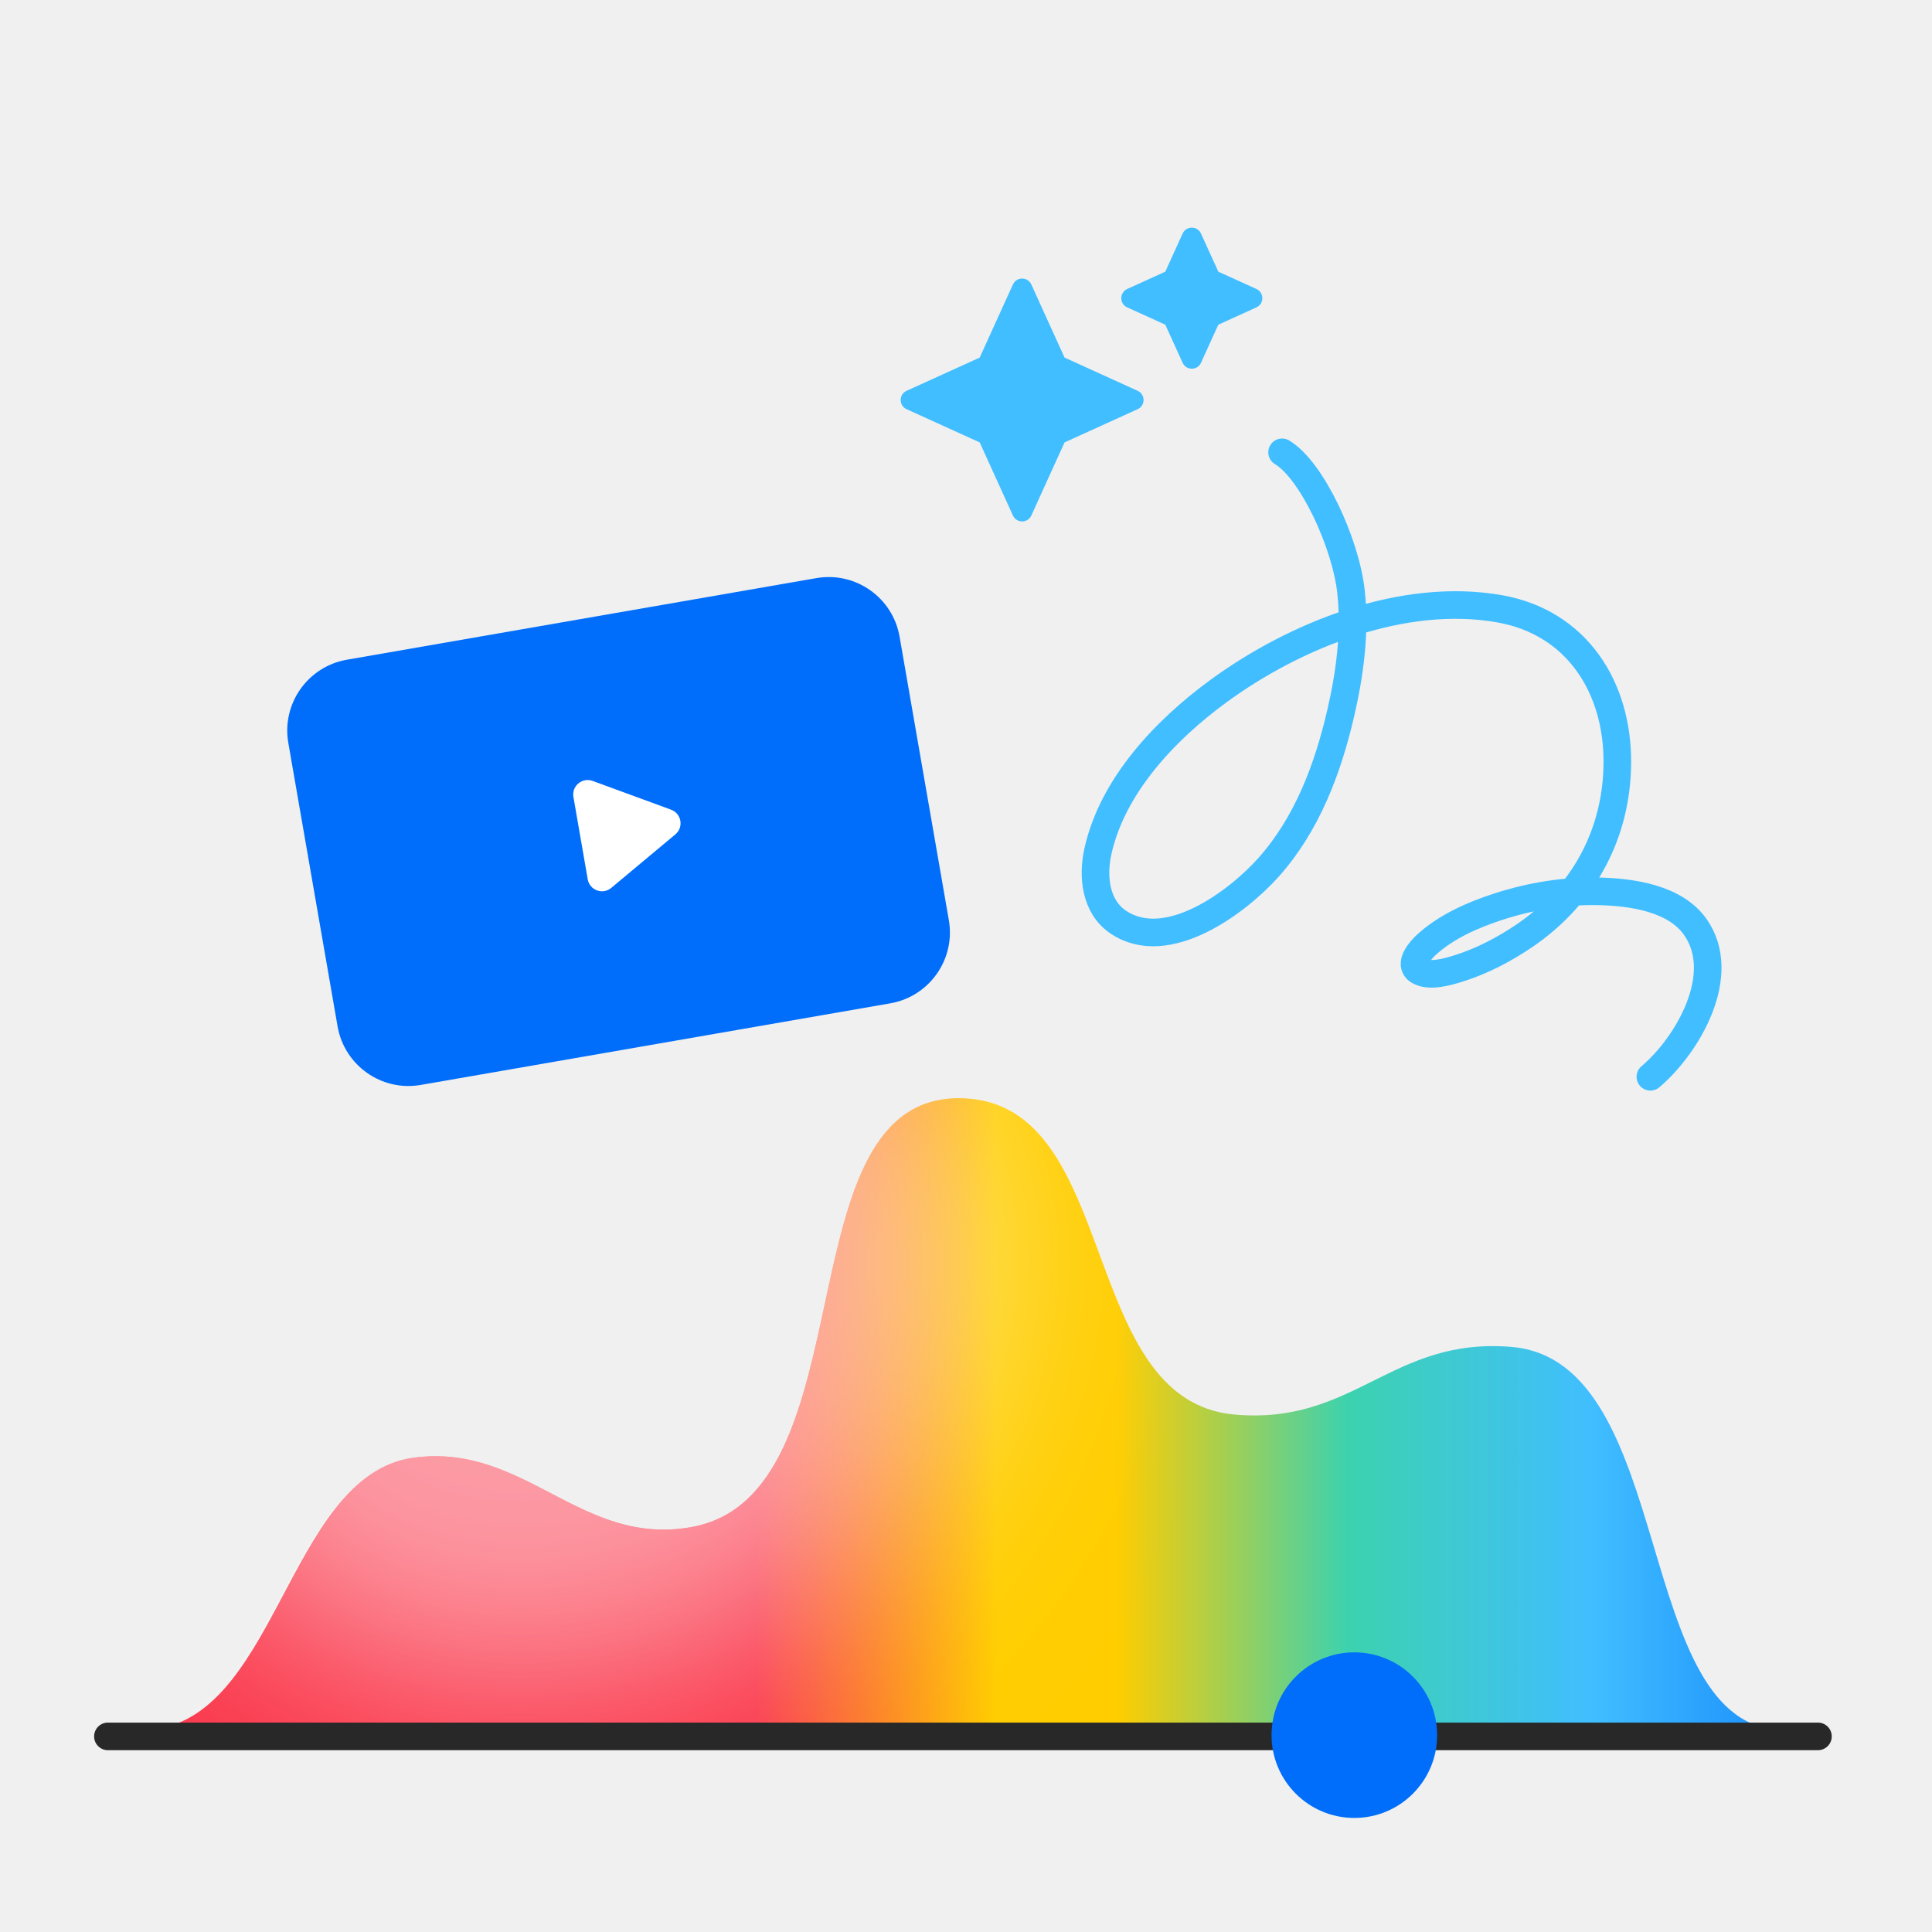
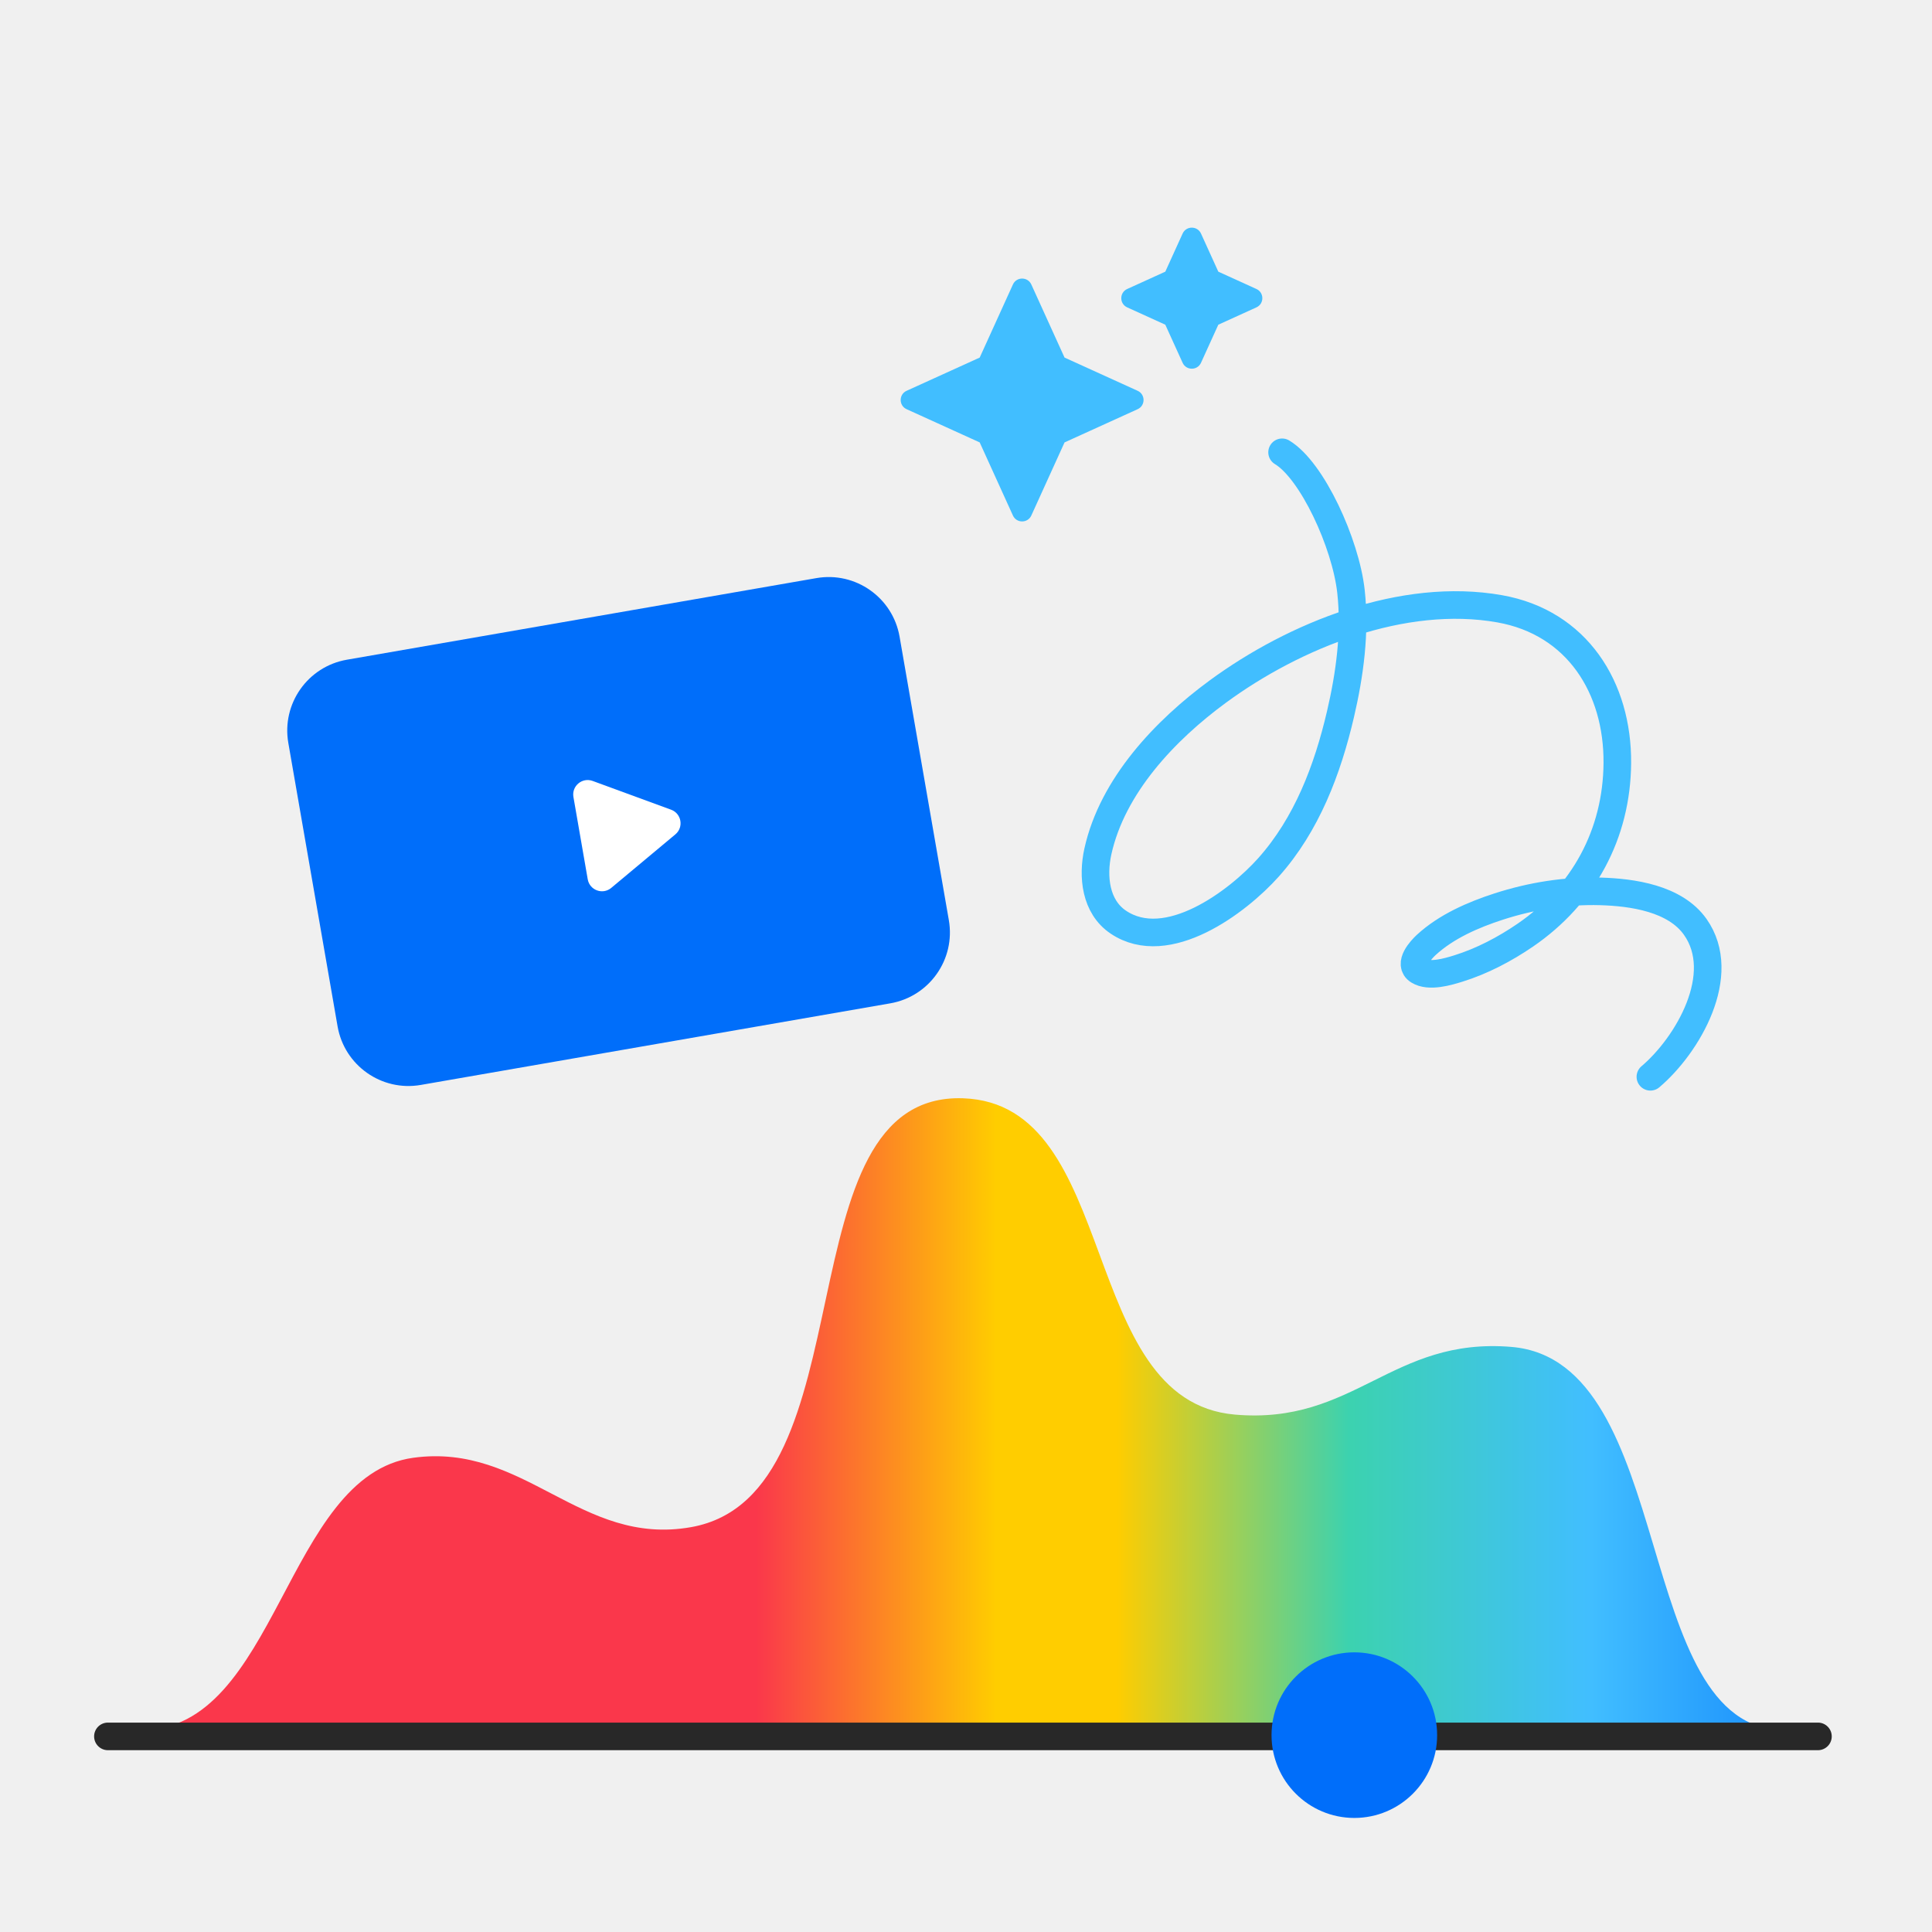
<svg xmlns="http://www.w3.org/2000/svg" width="140" height="140" viewBox="0 0 140 140" fill="none">
  <rect x="20" y="48.698" width="44.958" height="31.275" rx="5.213" transform="rotate(-9.85934 20 48.6982)" fill="#006EFA" />
-   <path d="M48.628 58.673C49.386 58.951 49.558 59.945 48.939 60.462L44.293 64.341C43.674 64.858 42.727 64.511 42.589 63.716L41.553 57.753C41.414 56.958 42.189 56.312 42.946 56.589L48.628 58.673Z" fill="white" />
-   <path d="M29.947 105.636C20.662 106.91 20.097 125.366 10.246 125.366H129.309C118.174 125.366 121.625 98.614 109.526 97.602C100.833 96.876 98.168 103.267 89.479 102.507C78.035 101.507 81.258 79.964 69.778 79.585C56.466 79.146 63.191 108.341 50.077 110.663C42.045 112.085 38.028 104.526 29.947 105.636Z" fill="url(#paint0_linear_1_2836)" />
-   <mask id="mask0_1_2836" style="mask-type:alpha" maskUnits="userSpaceOnUse" x="10" y="79" width="120" height="46">
-     <path d="M29.947 105.636C20.662 106.91 20.097 124.826 10.246 124.826H129.309C118.174 124.826 121.625 98.614 109.526 97.602C100.833 96.876 98.168 103.267 89.479 102.507C78.035 101.507 81.258 79.964 69.778 79.585C56.466 79.146 63.191 108.341 50.077 110.663C42.045 112.085 38.028 104.526 29.947 105.636Z" fill="url(#paint1_linear_1_2836)" />
+   <path d="M48.628 58.673C49.386 58.951 49.559 59.945 48.939 60.462L44.293 64.341C43.674 64.858 42.727 64.511 42.589 63.716L41.553 57.753C41.414 56.958 42.189 56.312 42.946 56.59L48.628 58.673Z" fill="white" />
+   <path d="M29.947 105.636C20.662 106.91 20.097 125.366 10.246 125.366H129.309C118.174 125.366 121.625 98.614 109.526 97.602C100.833 96.876 98.168 103.267 89.479 102.507C78.035 101.507 81.258 79.964 69.778 79.585C56.466 79.146 63.191 108.341 50.077 110.663C42.045 112.085 38.028 104.526 29.947 105.636Z" fill="url(#paint0_linear_16_5025)" />
+   <mask id="mask0_16_5025" style="mask-type:alpha" maskUnits="userSpaceOnUse" x="10" y="79" width="120" height="46">
+     <path d="M29.947 105.636C20.662 106.91 20.097 124.826 10.246 124.826H129.309C118.174 124.826 121.625 98.614 109.526 97.603C100.833 96.876 98.168 103.267 89.479 102.508C78.035 101.507 81.258 79.964 69.778 79.585C56.466 79.146 63.191 108.341 50.077 110.663C42.045 112.085 38.028 104.527 29.947 105.636Z" fill="url(#paint1_linear_16_5025)" />
  </mask>
-   <g mask="url(#mask0_1_2836)">
-     <g opacity="0.5" filter="url(#filter0_f_1_2836)">
-       <ellipse cx="41.181" cy="94.43" rx="26.618" ry="31.384" transform="rotate(65.9857 41.181 94.4303)" fill="white" />
-     </g>
+   <g mask="url(#mask0_16_5025)">
  </g>
  <rect x="6.82" y="124.826" width="125.915" height="2" rx="1" fill="#282828" />
  <circle cx="98.14" cy="125.735" r="6" fill="#006EFA" />
  <path d="M87.03 26.288C86.77 26.861 85.956 26.861 85.696 26.288L84.442 23.529L81.682 22.274C81.109 22.014 81.109 21.201 81.682 20.941L84.442 19.686L85.696 16.926C85.956 16.354 86.77 16.354 87.03 16.926L88.284 19.686L91.044 20.941C91.617 21.201 91.617 22.014 91.044 22.274L88.284 23.529L87.03 26.288Z" fill="#41BEFF" />
-   <path d="M74.734 37.355C74.473 37.928 73.66 37.928 73.4 37.355L70.993 32.059L65.697 29.652C65.124 29.392 65.124 28.579 65.697 28.318L70.993 25.911L73.4 20.615C73.66 20.043 74.473 20.043 74.734 20.615L77.141 25.911L82.436 28.318C83.009 28.579 83.009 29.392 82.437 29.652L77.141 32.059L74.734 37.355Z" fill="#41BEFF" />
-   <path d="M92.905 32.776C95.083 34.083 97.509 39.373 97.896 42.847C98.227 45.821 97.81 48.868 97.135 51.76C96.2 55.767 94.696 59.747 91.918 62.856C89.677 65.365 84.579 69.2 81.039 66.823C79.375 65.705 79.156 63.516 79.556 61.701C80.608 56.931 84.447 52.901 88.251 50.111C93.803 46.037 101.664 42.871 108.672 44.115C114.288 45.112 117.238 49.834 117.198 55.293C117.16 60.431 114.748 64.875 110.529 67.764C109.047 68.778 107.4 69.645 105.68 70.181C104.929 70.414 103.562 70.826 102.792 70.344C102.013 69.856 102.989 68.808 103.345 68.479C104.803 67.136 106.751 66.291 108.609 65.689C110.971 64.925 113.48 64.522 115.967 64.593C118.278 64.658 121.379 65.093 122.843 67.165C125.284 70.62 122.296 75.739 119.593 78.028" stroke="#41BEFF" stroke-width="2" stroke-linecap="round" />
+   <path d="M74.734 37.355C74.473 37.928 73.66 37.928 73.4 37.355L70.993 32.059L65.697 29.652C65.124 29.392 65.124 28.578 65.697 28.318L70.993 25.911L73.4 20.615C73.66 20.043 74.473 20.043 74.734 20.615L77.141 25.911L82.437 28.318C83.009 28.578 83.009 29.392 82.437 29.652L77.141 32.059L74.734 37.355Z" fill="#41BEFF" />
+   <path d="M92.905 32.776C95.083 34.083 97.509 39.373 97.896 42.847C98.227 45.821 97.81 48.868 97.135 51.76C96.2 55.767 94.696 59.747 91.918 62.856C89.677 65.365 84.579 69.2 81.039 66.823C79.375 65.705 79.156 63.516 79.556 61.701C80.608 56.931 84.447 52.901 88.251 50.111C93.803 46.037 101.664 42.871 108.672 44.115C114.288 45.112 117.238 49.834 117.198 55.293C117.16 60.431 114.748 64.875 110.529 67.764C109.047 68.778 107.4 69.645 105.679 70.181C104.929 70.414 103.562 70.826 102.792 70.344C102.013 69.856 102.988 68.808 103.345 68.479C104.803 67.136 106.751 66.291 108.609 65.689C110.971 64.925 113.48 64.522 115.967 64.593C118.278 64.658 121.379 65.093 122.843 67.165C125.284 70.62 122.296 75.739 119.593 78.028" stroke="#41BEFF" stroke-width="2" stroke-linecap="round" />
  <defs>
-     <filter id="filter0_f_1_2836" x="-3.781" y="52.652" width="89.925" height="83.556" filterUnits="userSpaceOnUse" color-interpolation-filters="sRGB">
-       <feFlood flood-opacity="0" result="BackgroundImageFix" />
-       <feBlend mode="normal" in="SourceGraphic" in2="BackgroundImageFix" result="shape" />
-       <feGaussianBlur stdDeviation="7.154" result="effect1_foregroundBlur_1_2836" />
-     </filter>
-     <linearGradient id="paint0_linear_1_2836" x1="138.754" y1="105.831" x2="9.75" y2="105.831" gradientUnits="userSpaceOnUse">
+     <linearGradient id="paint0_linear_16_5025" x1="138.754" y1="105.831" x2="9.75" y2="105.831" gradientUnits="userSpaceOnUse">
      <stop stop-color="#006EFA" />
      <stop offset="0.182" stop-color="#41BEFF" />
      <stop offset="0.318" stop-color="#3CD2AF" />
      <stop offset="0.448" stop-color="#FFCD00" />
      <stop offset="0.516" stop-color="#FFCD00" />
      <stop offset="0.651" stop-color="#FA374B" />
    </linearGradient>
-     <linearGradient id="paint1_linear_1_2836" x1="138.754" y1="105.521" x2="9.75" y2="105.521" gradientUnits="userSpaceOnUse">
+     <linearGradient id="paint1_linear_16_5025" x1="138.754" y1="105.521" x2="9.75" y2="105.521" gradientUnits="userSpaceOnUse">
      <stop stop-color="#006EFA" />
      <stop offset="0.182" stop-color="#41BEFF" />
      <stop offset="0.318" stop-color="#3CD2AF" />
      <stop offset="0.448" stop-color="#FFCD00" />
      <stop offset="0.516" stop-color="#FFCD00" />
      <stop offset="0.651" stop-color="#FA374B" />
    </linearGradient>
  </defs>
</svg>
